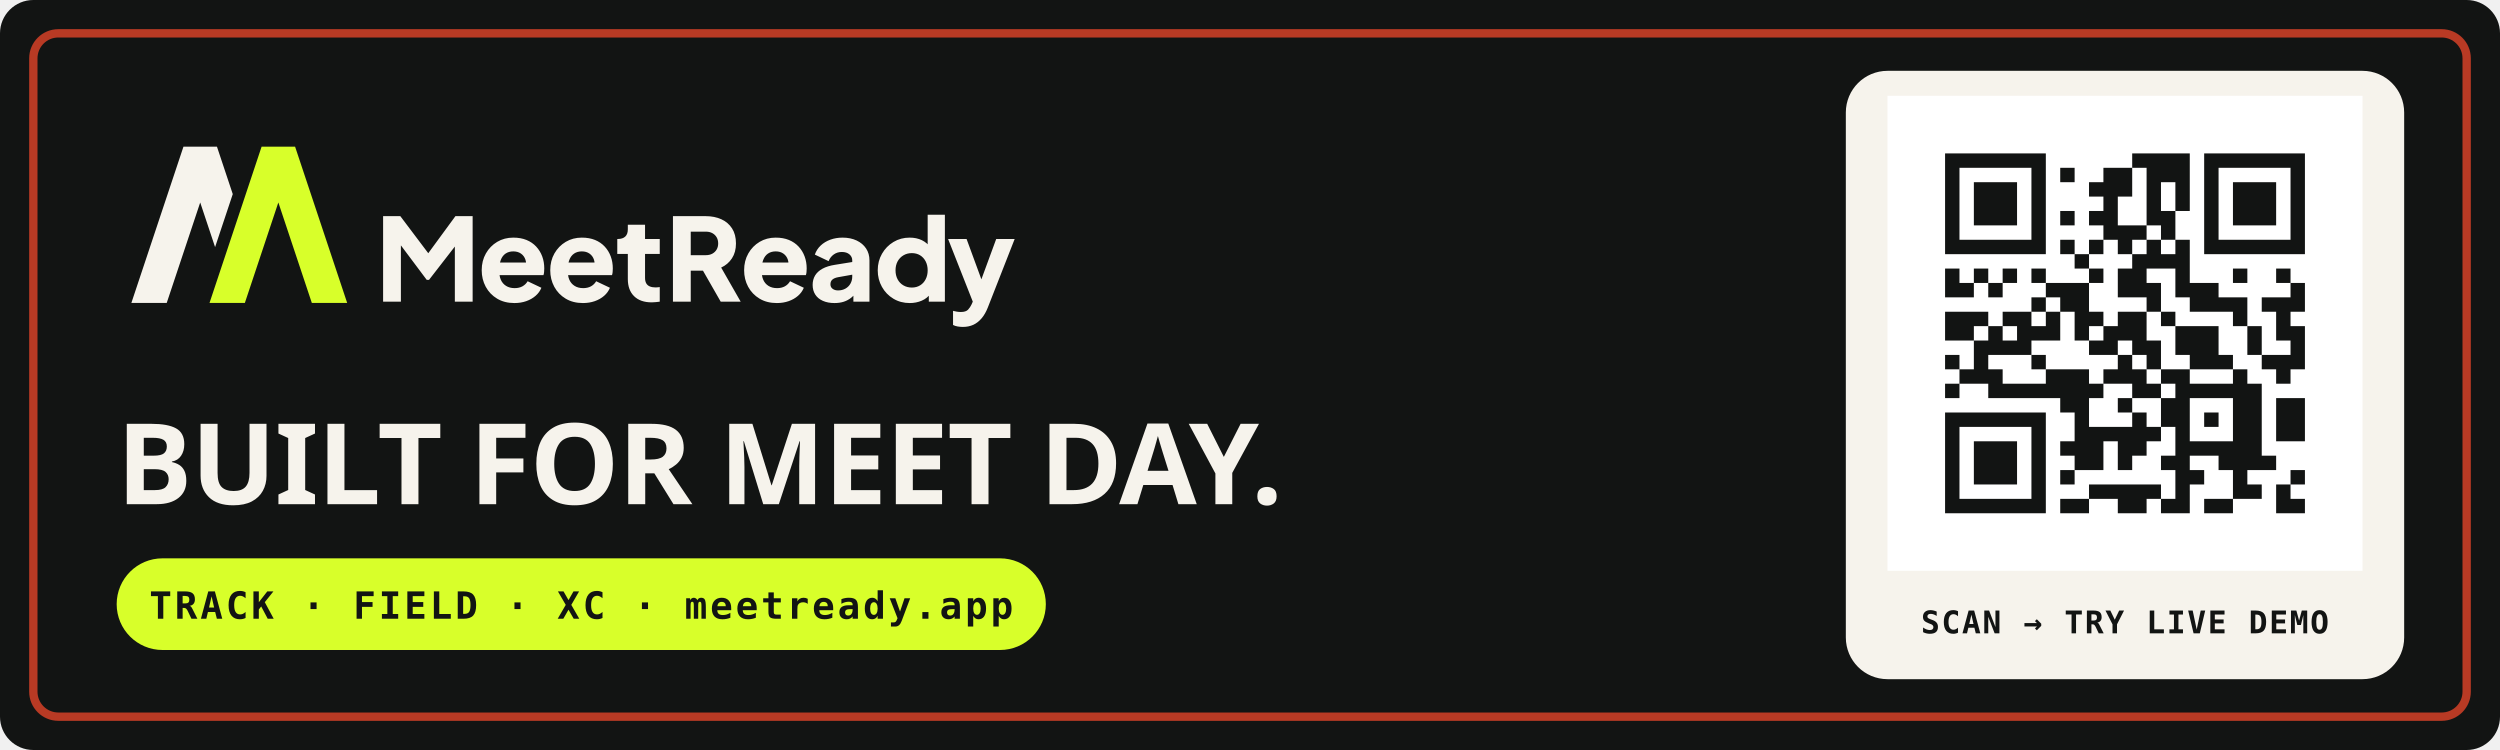
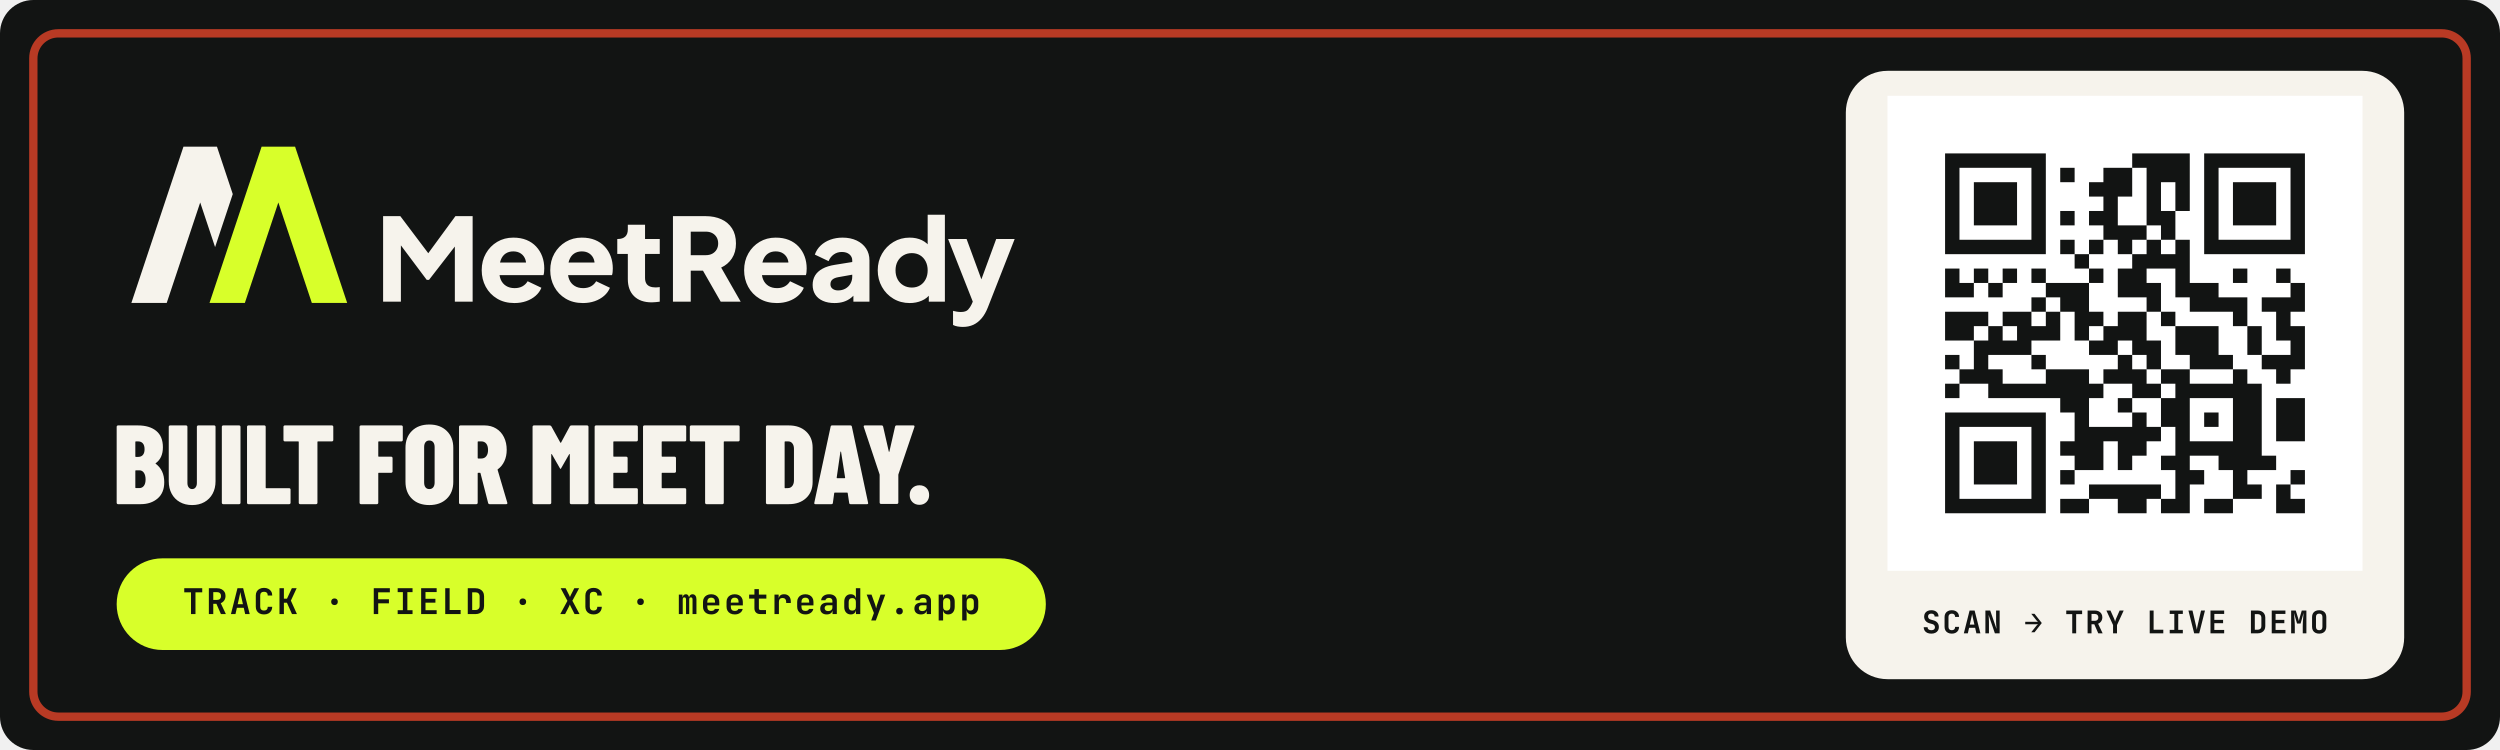
<svg xmlns="http://www.w3.org/2000/svg" viewBox="0 0 1200 360" fill="none">
  <rect width="1200" height="360" rx="16" fill="#121413" />
  <rect x="16" y="16" width="1168" height="328" rx="12" stroke="#B83A24" stroke-width="4" />
  <g transform="translate(52, 46) scale(0.95)">
    <g transform="translate(6, 5) scale(0.94)">
      <path d="M 6 106 L 34 22 L 52 22 L 60.5 47.5 L 51 76 L 43 52 L 25 106 Z" fill="#F6F3EC" fill-rule="evenodd" clip-rule="evenodd" />
      <path d="M 48 106 L 76 22 L 94 22 L 122 106 L 103 106 L 85 52 L 67 106 Z" fill="#D8FF2A" fill-rule="evenodd" clip-rule="evenodd" />
    </g>
    <g transform="translate(135, 54)">
      <path d="M3.83 50 L3.83 6.79 L12.53 6.79 L28.71 28.25 L24.65 28.25 L40.37 6.79 L49.07 6.79 L49.07 50 L40.08 50 L40.08 16.71 L43.67 17.52 L27.03 38.98 L25.87 38.98 L9.80 17.52 L12.82 16.71 L12.82 50 Z M70.18 50.70 Q65.13 50.70 61.42 48.46 Q57.71 46.23 55.68 42.46 Q53.65 38.69 53.65 34.11 Q53.65 29.35 55.77 25.64 Q57.88 21.93 61.48 19.78 Q65.08 17.64 69.60 17.64 Q73.37 17.64 76.27 18.82 Q79.17 20.01 81.17 22.16 Q83.17 24.31 84.22 27.12 Q85.26 29.93 85.26 33.24 Q85.26 34.17 85.17 35.06 Q85.09 35.96 84.85 36.60 L61.13 36.60 L61.13 30.22 L79.92 30.22 L75.81 33.24 Q76.39 30.74 75.75 28.80 Q75.11 26.86 73.52 25.73 Q71.92 24.60 69.60 24.60 Q67.34 24.60 65.71 25.70 Q64.09 26.80 63.28 28.95 Q62.47 31.09 62.64 34.17 Q62.41 36.83 63.28 38.86 Q64.15 40.89 65.95 42.02 Q67.74 43.16 70.30 43.16 Q72.62 43.16 74.27 42.23 Q75.92 41.30 76.85 39.68 L83.81 42.98 Q82.88 45.30 80.88 47.04 Q78.88 48.78 76.15 49.74 Q73.43 50.70 70.18 50.70 Z M104.81 50.70 Q99.76 50.70 96.05 48.46 Q92.34 46.23 90.31 42.46 Q88.28 38.69 88.28 34.11 Q88.28 29.35 90.39 25.64 Q92.51 21.93 96.11 19.78 Q99.70 17.64 104.23 17.64 Q108 17.64 110.90 18.82 Q113.80 20.01 115.80 22.16 Q117.80 24.31 118.84 27.12 Q119.89 29.93 119.89 33.24 Q119.89 34.17 119.80 35.06 Q119.71 35.96 119.48 36.60 L95.76 36.60 L95.76 30.22 L114.55 30.22 L110.43 33.24 Q111.01 30.74 110.37 28.80 Q109.74 26.86 108.14 25.73 Q106.55 24.60 104.23 24.60 Q101.96 24.60 100.34 25.70 Q98.72 26.80 97.90 28.95 Q97.09 31.09 97.27 34.17 Q97.03 36.83 97.90 38.86 Q98.77 40.89 100.57 42.02 Q102.37 43.16 104.92 43.16 Q107.24 43.16 108.90 42.23 Q110.55 41.30 111.48 39.68 L118.44 42.98 Q117.51 45.30 115.51 47.04 Q113.51 48.78 110.78 49.74 Q108.05 50.70 104.81 50.70 Z M139.55 50.35 Q133.81 50.35 130.65 47.24 Q127.48 44.14 127.48 38.57 L127.48 25.87 L122.15 25.87 L122.15 18.33 L122.44 18.33 Q124.87 18.33 126.18 17.11 Q127.48 15.90 127.48 13.46 L127.48 11.14 L136.18 11.14 L136.18 18.33 L143.61 18.33 L143.61 25.87 L136.18 25.87 L136.18 37.99 Q136.18 39.62 136.76 40.69 Q137.34 41.76 138.56 42.29 Q139.78 42.81 141.58 42.81 Q141.98 42.81 142.51 42.75 Q143.03 42.69 143.61 42.63 L143.61 50 Q142.74 50.12 141.64 50.23 Q140.53 50.35 139.55 50.35 Z M150.28 50 L150.28 6.79 L166.81 6.79 Q171.27 6.79 174.73 8.36 Q178.18 9.92 180.15 13 Q182.12 16.07 182.12 20.59 Q182.12 25 180.09 28.11 Q178.06 31.21 174.64 32.77 L184.50 50 L174.41 50 L165.45 34.34 L159.27 34.34 L159.27 50 Z M159.27 26.51 L166.87 26.51 Q168.78 26.51 170.17 25.76 Q171.56 25 172.35 23.67 Q173.13 22.33 173.13 20.59 Q173.13 18.80 172.35 17.46 Q171.56 16.13 170.17 15.37 Q168.78 14.62 166.87 14.62 L159.27 14.62 Z M202.77 50.70 Q197.72 50.70 194.01 48.46 Q190.30 46.23 188.27 42.46 Q186.24 38.69 186.24 34.11 Q186.24 29.35 188.36 25.64 Q190.47 21.93 194.07 19.78 Q197.66 17.64 202.19 17.64 Q205.96 17.64 208.86 18.82 Q211.76 20.01 213.76 22.16 Q215.76 24.31 216.80 27.12 Q217.85 29.93 217.85 33.24 Q217.85 34.17 217.76 35.06 Q217.67 35.96 217.44 36.60 L193.72 36.60 L193.72 30.22 L212.51 30.22 L208.39 33.24 Q208.97 30.74 208.34 28.80 Q207.70 26.86 206.10 25.73 Q204.51 24.60 202.19 24.60 Q199.93 24.60 198.30 25.70 Q196.68 26.80 195.87 28.95 Q195.05 31.09 195.23 34.17 Q195 36.83 195.87 38.86 Q196.74 40.89 198.53 42.02 Q200.33 43.16 202.88 43.16 Q205.20 43.16 206.86 42.23 Q208.51 41.30 209.44 39.68 L216.40 42.98 Q215.47 45.30 213.47 47.04 Q211.47 48.78 208.74 49.74 Q206.02 50.70 202.77 50.70 Z M231.94 50.70 Q228.52 50.70 226.03 49.59 Q223.53 48.49 222.20 46.43 Q220.86 44.37 220.86 41.53 Q220.86 38.86 222.08 36.80 Q223.30 34.75 225.82 33.35 Q228.35 31.96 232.12 31.38 L241.80 29.82 L241.80 36.20 L233.68 37.65 Q231.83 37.99 230.84 38.84 Q229.85 39.68 229.85 41.24 Q229.85 42.69 230.96 43.50 Q232.06 44.32 233.68 44.32 Q235.83 44.32 237.45 43.39 Q239.08 42.46 239.97 40.87 Q240.87 39.27 240.87 37.36 L240.87 29.12 Q240.87 27.32 239.45 26.10 Q238.03 24.89 235.60 24.89 Q233.28 24.89 231.51 26.16 Q229.74 27.44 228.93 29.53 L221.97 26.22 Q222.89 23.55 224.92 21.64 Q226.95 19.72 229.80 18.68 Q232.64 17.64 236 17.64 Q240 17.64 243.08 19.09 Q246.15 20.54 247.86 23.12 Q249.57 25.70 249.57 29.12 L249.57 50 L241.45 50 L241.45 44.90 L243.43 44.55 Q242.03 46.64 240.35 48 Q238.67 49.36 236.58 50.03 Q234.49 50.70 231.94 50.70 Z M269.93 50.70 Q265.29 50.70 261.64 48.49 Q257.98 46.29 255.87 42.52 Q253.75 38.75 253.75 34.17 Q253.75 29.53 255.90 25.79 Q258.04 22.04 261.70 19.84 Q265.35 17.64 269.87 17.64 Q273.35 17.64 276.05 18.94 Q278.75 20.25 280.31 22.62 L278.98 24.36 L278.98 6.09 L287.68 6.09 L287.68 50 L279.56 50 L279.56 44.20 L280.37 46 Q278.75 48.32 275.96 49.51 Q273.18 50.70 269.93 50.70 Z M270.98 42.87 Q273.35 42.87 275.15 41.76 Q276.95 40.66 277.96 38.69 Q278.98 36.72 278.98 34.17 Q278.98 31.61 277.96 29.64 Q276.95 27.67 275.15 26.57 Q273.35 25.47 270.98 25.47 Q268.60 25.47 266.71 26.60 Q264.83 27.73 263.78 29.67 Q262.74 31.61 262.74 34.17 Q262.74 36.72 263.78 38.69 Q264.83 40.66 266.71 41.76 Q268.60 42.87 270.98 42.87 Z M296.79 62.76 Q295.39 62.76 294.09 62.53 Q292.78 62.30 291.80 61.77 L291.80 54.64 Q292.61 54.87 293.71 55.05 Q294.81 55.22 295.74 55.22 Q298.29 55.22 299.40 54.03 Q300.50 52.84 301.19 51.33 L303.34 46.40 L303.22 53.65 L289.30 18.33 L298.64 18.33 L307.86 43.45 L304.38 43.45 L313.61 18.33 L322.94 18.33 L309.37 52.96 Q308.10 56.21 306.24 58.41 Q304.38 60.61 302.04 61.69 Q299.69 62.76 296.79 62.76 Z" fill="#F6F3EC" fill-rule="nonzero" />
    </g>
  </g>
-   <text x="56" y="242" fill="#F6F3EC" font-family="'Barlow Condensed', 'Archivo', sans-serif" font-size="54" font-weight="800" letter-spacing="-0.6">BUILT FOR MEET DAY.</text>
+   <path d="M78.84 231.47Q78.84 236.55 75.66 239.27Q72.47 242 67.56 242L67.56 242L56.65 242Q56.38 242 56.19 241.81Q56 241.62 56 241.35L56 241.35L56 204.85Q56 204.58 56.19 204.39Q56.38 204.2 56.65 204.2L56.65 204.2L66.15 204.2Q71.77 204.2 74.98 206.82Q78.19 209.44 78.19 214.68L78.19 214.68Q78.19 219.86 74.79 222.29L74.79 222.29Q74.52 222.45 74.74 222.61L74.74 222.61Q78.84 225.64 78.84 231.47L78.84 231.47M65.23 211.87Q64.96 211.87 64.96 212.14L64.96 212.14L64.96 219.05Q64.96 219.32 65.23 219.32L65.23 219.32L66.26 219.32Q67.77 219.32 68.58 218.38Q69.39 217.43 69.39 215.65L69.39 215.65Q69.39 213.81 68.58 212.84Q67.77 211.87 66.26 211.87L66.26 211.87L65.23 211.87M66.85 234.28Q68.26 234.28 69.07 233.2Q69.88 232.12 69.88 230.12L69.88 230.12Q69.88 228.12 69.07 226.93Q68.26 225.75 66.91 225.75L66.91 225.75L65.23 225.75Q64.96 225.75 64.96 226.02L64.96 226.02L64.96 234.01Q64.96 234.28 65.23 234.28L65.23 234.28L66.85 234.28M92.23 242.43Q88.88 242.43 86.34 241Q83.8 239.57 82.4 236.98Q81 234.39 81 230.98L81 230.98L81 204.85Q81 204.58 81.19 204.39Q81.37 204.2 81.64 204.2L81.64 204.2L89.31 204.2Q89.58 204.2 89.77 204.39Q89.96 204.58 89.96 204.85L89.96 204.85L89.96 231.85Q89.96 233.14 90.58 233.95Q91.2 234.76 92.23 234.76L92.23 234.76Q93.25 234.76 93.88 233.95Q94.5 233.14 94.5 231.85L94.5 231.85L94.5 204.85Q94.5 204.58 94.69 204.39Q94.87 204.2 95.14 204.2L95.14 204.2L102.81 204.2Q103.08 204.2 103.27 204.39Q103.46 204.58 103.46 204.85L103.46 204.85L103.46 230.98Q103.46 234.39 102.06 236.98Q100.65 239.57 98.11 241Q95.58 242.43 92.23 242.43L92.23 242.43M107.13 242Q106.86 242 106.67 241.81Q106.48 241.62 106.48 241.35L106.48 241.35L106.48 204.85Q106.48 204.58 106.67 204.39Q106.86 204.2 107.13 204.2L107.13 204.2L114.79 204.2Q115.06 204.2 115.25 204.39Q115.44 204.58 115.44 204.85L115.44 204.85L115.44 241.35Q115.44 241.62 115.25 241.81Q115.06 242 114.79 242L114.79 242L107.13 242M119.22 242Q118.95 242 118.76 241.81Q118.57 241.62 118.57 241.35L118.57 241.35L118.57 204.85Q118.57 204.58 118.76 204.39Q118.95 204.2 119.22 204.2L119.22 204.2L126.88 204.2Q127.15 204.2 127.34 204.39Q127.53 204.58 127.53 204.85L127.53 204.85L127.53 234.06Q127.53 234.33 127.8 234.33L127.8 234.33L138.82 234.33Q139.09 234.33 139.28 234.52Q139.47 234.71 139.47 234.98L139.47 234.98L139.47 241.35Q139.47 241.62 139.28 241.81Q139.09 242 138.82 242L138.82 242L119.22 242M159.33 204.2Q159.6 204.2 159.79 204.39Q159.98 204.58 159.98 204.85L159.98 204.85L159.98 211.22Q159.98 211.49 159.79 211.68Q159.6 211.87 159.33 211.87L159.33 211.87L152.64 211.87Q152.37 211.87 152.37 212.14L152.37 212.14L152.37 241.35Q152.37 241.62 152.18 241.81Q151.99 242 151.72 242L151.72 242L144.05 242Q143.78 242 143.59 241.81Q143.4 241.62 143.4 241.35L143.4 241.35L143.4 212.14Q143.4 211.87 143.13 211.87L143.13 211.87L136.71 211.87Q136.44 211.87 136.25 211.68Q136.06 211.49 136.06 211.22L136.06 211.22L136.06 204.85Q136.06 204.58 136.25 204.39Q136.44 204.2 136.71 204.2L136.71 204.2L159.33 204.2M193.34 211.22Q193.34 211.49 193.15 211.68Q192.96 211.87 192.69 211.87L192.69 211.87L181.84 211.87Q181.57 211.87 181.57 212.14L181.57 212.14L181.57 218.94Q181.57 219.21 181.84 219.21L181.84 219.21L187.78 219.21Q188.05 219.21 188.24 219.4Q188.43 219.59 188.43 219.86L188.43 219.86L188.43 226.29Q188.43 226.56 188.24 226.75Q188.05 226.93 187.78 226.93L187.78 226.93L181.84 226.93Q181.57 226.93 181.57 227.2L181.57 227.2L181.57 241.35Q181.57 241.62 181.38 241.81Q181.19 242 180.92 242L180.92 242L173.25 242Q172.98 242 172.79 241.81Q172.6 241.62 172.6 241.35L172.6 241.35L172.6 204.85Q172.6 204.58 172.79 204.39Q172.98 204.2 173.25 204.2L173.25 204.2L192.69 204.2Q192.96 204.2 193.15 204.39Q193.34 204.58 193.34 204.85L193.34 204.85L193.34 211.22M206.08 242.43Q200.84 242.43 197.74 239.41Q194.63 236.38 194.63 231.25L194.63 231.25L194.63 214.95Q194.63 209.87 197.74 206.82Q200.84 203.77 206.08 203.77L206.08 203.77Q211.26 203.77 214.42 206.82Q217.58 209.87 217.58 214.95L217.58 214.95L217.58 231.25Q217.58 236.38 214.42 239.41Q211.26 242.43 206.08 242.43L206.08 242.43M206.08 234.76Q207.27 234.76 207.94 233.93Q208.62 233.09 208.62 231.63L208.62 231.63L208.62 214.57Q208.62 213.11 207.94 212.27Q207.27 211.44 206.08 211.44L206.08 211.44Q204.89 211.44 204.24 212.27Q203.59 213.11 203.59 214.57L203.59 214.57L203.59 231.63Q203.59 233.09 204.24 233.93Q204.89 234.76 206.08 234.76L206.08 234.76M235.07 242Q234.48 242 234.31 241.46L234.31 241.46L230.64 227.15Q230.59 226.93 230.37 226.93L230.37 226.93L229.56 226.93Q229.29 226.93 229.29 227.2L229.29 227.2L229.29 241.35Q229.29 241.62 229.1 241.81Q228.91 242 228.64 242L228.64 242L220.98 242Q220.71 242 220.52 241.81Q220.33 241.62 220.33 241.35L220.33 241.35L220.33 204.85Q220.33 204.58 220.52 204.39Q220.71 204.2 220.98 204.2L220.98 204.2L232.59 204.2Q235.72 204.2 238.15 205.69Q240.58 207.17 241.9 209.84Q243.22 212.52 243.22 215.92L243.22 215.92Q243.22 218.94 242.12 221.34Q241.01 223.75 239.01 225.21L239.01 225.21Q238.9 225.26 238.85 225.34Q238.8 225.42 238.85 225.53L238.85 225.53L243.49 241.24L243.55 241.46Q243.55 242 242.95 242L242.95 242L235.07 242M229.56 211.87Q229.29 211.87 229.29 212.14L229.29 212.14L229.29 219.81Q229.29 220.08 229.56 220.08L229.56 220.08L231.07 220.08Q232.53 220.08 233.4 219Q234.26 217.92 234.26 216.03L234.26 216.03Q234.26 214.03 233.4 212.95Q232.53 211.87 231.07 211.87L231.07 211.87L229.56 211.87M273.51 204.63Q273.72 204.2 274.32 204.2L274.32 204.2L281.82 204.2Q282.09 204.2 282.28 204.39Q282.47 204.58 282.47 204.85L282.47 204.85L282.47 241.35Q282.47 241.62 282.28 241.81Q282.09 242 281.82 242L281.82 242L274.15 242Q273.88 242 273.69 241.81Q273.51 241.62 273.51 241.35L273.51 241.35L273.51 218.19Q273.51 217.97 273.4 217.94Q273.29 217.92 273.18 218.08L273.18 218.08L269.4 224.67Q269.19 225.1 269.08 225.1L269.08 225.1Q268.97 225.1 268.7 224.67L268.7 224.67L264.92 218.08Q264.81 217.92 264.7 217.92Q264.6 217.92 264.6 218.13L264.6 218.13L264.6 241.35Q264.6 241.62 264.41 241.81Q264.22 242 263.95 242L263.95 242L256.28 242Q256.01 242 255.82 241.81Q255.63 241.62 255.63 241.35L255.63 241.35L255.63 204.85Q255.63 204.58 255.82 204.39Q256.01 204.2 256.28 204.2L256.28 204.2L263.84 204.2Q264.38 204.2 264.65 204.63L264.65 204.63L268.97 212.46Q269.13 212.68 269.29 212.46L269.29 212.46L273.51 204.63M306.17 211.22Q306.17 211.49 305.98 211.68Q305.79 211.87 305.52 211.87L305.52 211.87L294.67 211.87Q294.4 211.87 294.4 212.14L294.4 212.14L294.4 218.94Q294.4 219.21 294.67 219.21L294.67 219.21L300.61 219.21Q300.88 219.21 301.07 219.4Q301.26 219.59 301.26 219.86L301.26 219.86L301.26 226.29Q301.26 226.56 301.07 226.75Q300.88 226.93 300.61 226.93L300.61 226.93L294.67 226.93Q294.4 226.93 294.4 227.2L294.4 227.2L294.4 234.06Q294.4 234.33 294.67 234.33L294.67 234.33L305.52 234.33Q305.79 234.33 305.98 234.52Q306.17 234.71 306.17 234.98L306.17 234.98L306.17 241.35Q306.17 241.62 305.98 241.81Q305.79 242 305.52 242L305.52 242L286.08 242Q285.81 242 285.62 241.81Q285.43 241.62 285.43 241.35L285.43 241.35L285.43 204.85Q285.43 204.58 285.62 204.39Q285.81 204.2 286.08 204.2L286.08 204.2L305.52 204.2Q305.79 204.2 305.98 204.39Q306.17 204.58 306.17 204.85L306.17 204.85L306.17 211.22M329.38 211.22Q329.38 211.49 329.2 211.68Q329.01 211.87 328.74 211.87L328.74 211.87L317.88 211.87Q317.61 211.87 317.61 212.14L317.61 212.14L317.61 218.94Q317.61 219.21 317.88 219.21L317.88 219.21L323.82 219.21Q324.09 219.21 324.28 219.4Q324.47 219.59 324.47 219.86L324.47 219.86L324.47 226.29Q324.47 226.56 324.28 226.75Q324.09 226.93 323.82 226.93L323.82 226.93L317.88 226.93Q317.61 226.93 317.61 227.2L317.61 227.2L317.61 234.06Q317.61 234.33 317.88 234.33L317.88 234.33L328.74 234.33Q329.01 234.33 329.2 234.52Q329.38 234.71 329.38 234.98L329.38 234.98L329.38 241.35Q329.38 241.62 329.2 241.81Q329.01 242 328.74 242L328.74 242L309.3 242Q309.03 242 308.84 241.81Q308.65 241.62 308.65 241.35L308.65 241.35L308.65 204.85Q308.65 204.58 308.84 204.39Q309.03 204.2 309.3 204.2L309.3 204.2L328.74 204.2Q329.01 204.2 329.2 204.39Q329.38 204.58 329.38 204.85L329.38 204.85L329.38 211.22M354.38 204.2Q354.65 204.2 354.84 204.39Q355.03 204.58 355.03 204.85L355.03 204.85L355.03 211.22Q355.03 211.49 354.84 211.68Q354.65 211.87 354.38 211.87L354.38 211.87L347.68 211.87Q347.41 211.87 347.41 212.14L347.41 212.14L347.41 241.35Q347.41 241.62 347.23 241.81Q347.04 242 346.77 242L346.77 242L339.1 242Q338.83 242 338.64 241.81Q338.45 241.62 338.45 241.35L338.45 241.35L338.45 212.14Q338.45 211.87 338.18 211.87L338.18 211.87L331.75 211.87Q331.48 211.87 331.3 211.68Q331.11 211.49 331.11 211.22L331.11 211.22L331.11 204.85Q331.11 204.58 331.3 204.39Q331.48 204.2 331.75 204.2L331.75 204.2L354.38 204.2M368.3 242Q368.03 242 367.84 241.81Q367.65 241.62 367.65 241.35L367.65 241.35L367.65 204.85Q367.65 204.58 367.84 204.39Q368.03 204.2 368.3 204.2L368.3 204.2L378.61 204.2Q383.8 204.2 386.93 207.12Q390.06 210.03 390.06 214.84L390.06 214.84L390.06 231.36Q390.06 236.17 386.93 239.08Q383.8 242 378.61 242L378.61 242L368.3 242M376.62 234.06Q376.62 234.33 376.89 234.33L376.89 234.33L378.4 234.28Q379.53 234.22 380.29 233.28Q381.04 232.33 381.1 230.77L381.1 230.77L381.1 215.43Q381.1 213.81 380.34 212.84Q379.59 211.87 378.34 211.87L378.34 211.87L376.89 211.87Q376.62 211.87 376.62 212.14L376.62 212.14L376.62 234.06M408.31 242Q407.66 242 407.61 241.41L407.61 241.41L406.9 236.71Q406.9 236.44 406.58 236.44L406.58 236.44L400.75 236.44Q400.42 236.44 400.42 236.71L400.42 236.71L399.78 241.41Q399.72 242 399.07 242L399.07 242L391.41 242Q390.7 242 390.87 241.3L390.87 241.3L398.7 204.79Q398.8 204.2 399.4 204.2L399.4 204.2L408.2 204.2Q408.79 204.2 408.9 204.79L408.9 204.79L416.68 241.3L416.73 241.51Q416.73 242 416.14 242L416.14 242L408.31 242M401.61 229.26Q401.61 229.53 401.83 229.53L401.83 229.53L405.45 229.53Q405.66 229.53 405.66 229.26L405.66 229.26L403.72 216.94Q403.66 216.73 403.56 216.73Q403.45 216.73 403.39 216.94L403.39 216.94L401.61 229.26M422.88 241.89Q422.61 241.89 422.42 241.7Q422.23 241.51 422.23 241.24L422.23 241.24L422.23 227.96L422.18 227.64L414.62 204.96Q414.57 204.85 414.57 204.69L414.57 204.69Q414.57 204.2 415.11 204.2L415.11 204.2L423.21 204.2Q423.75 204.2 423.91 204.79L423.91 204.79L426.61 216.67Q426.66 216.89 426.77 216.89Q426.88 216.89 426.93 216.67L426.93 216.67L429.63 204.79Q429.79 204.2 430.33 204.2L430.33 204.2L438.43 204.2Q438.76 204.2 438.89 204.39Q439.03 204.58 438.92 204.96L438.92 204.96L431.25 227.64L431.2 227.96L431.2 241.24Q431.2 241.51 431.01 241.7Q430.82 241.89 430.55 241.89L430.55 241.89L422.88 241.89M441.34 242.32Q439.29 242.32 437.97 241Q436.65 239.68 436.65 237.63L436.65 237.63Q436.65 235.52 437.97 234.22Q439.29 232.93 441.34 232.93L441.34 232.93Q443.4 232.93 444.69 234.22Q445.99 235.52 445.99 237.63L445.99 237.63Q445.99 239.68 444.67 241Q443.34 242.32 441.34 242.32L441.34 242.32" fill="#F6F3EC" fill-rule="nonzero" />
  <rect x="56" y="268" width="446" height="44" rx="22" fill="#D8FF2A" />
-   <text x="279" y="297" text-anchor="middle" fill="#121413" font-family="'JetBrains Mono', ui-monospace, monospace" font-size="18" font-weight="700" letter-spacing="1.4">TRACK · FIELD · XC · meetready.app</text>
+   <path d="M93.83 294.76L91.68 294.76L91.68 284.32L88.44 284.32L88.44 282.35L97.07 282.35L97.07 284.32L93.83 284.32L93.83 294.76M102.37 294.76L100.25 294.76L100.25 282.35L104.17 282.35Q105.41 282.35 106.32 282.81Q107.23 283.27 107.74 284.09Q108.25 284.92 108.25 286.04L108.25 286.04Q108.25 287.26 107.63 288.2Q107.01 289.13 105.96 289.52L105.96 289.52L108.42 294.76L106.04 294.76L103.88 289.83L102.37 289.83L102.37 294.76M102.37 284.22L102.37 287.96L104.17 287.96Q105.07 287.96 105.58 287.47Q106.09 286.97 106.09 286.11L106.09 286.11Q106.09 285.22 105.58 284.72Q105.07 284.22 104.17 284.22L104.17 284.22L102.37 284.22M113.03 294.76L110.85 294.76L113.98 282.35L116.71 282.35L119.86 294.76L117.68 294.76L117 291.75L113.71 291.75L113.03 294.76M114.84 286.67L114.1 290.02L116.61 290.02L115.86 286.69Q115.68 285.85 115.54 285.18Q115.41 284.51 115.35 284.2L115.35 284.2Q115.3 284.51 115.18 285.18Q115.05 285.85 114.84 286.67L114.84 286.67M126.72 294.93L126.72 294.93Q125.53 294.93 124.64 294.48Q123.75 294.03 123.26 293.2Q122.78 292.38 122.78 291.26L122.78 291.26L122.78 285.85Q122.78 284.71 123.26 283.9Q123.75 283.08 124.64 282.63Q125.53 282.18 126.72 282.18L126.72 282.18Q127.93 282.18 128.8 282.63Q129.68 283.08 130.17 283.9Q130.67 284.71 130.67 285.85L130.67 285.85L128.52 285.85Q128.52 284.97 128.06 284.51Q127.59 284.05 126.72 284.05L126.72 284.05Q125.86 284.05 125.38 284.51Q124.9 284.97 124.9 285.83L124.9 285.83L124.9 291.26Q124.9 292.13 125.38 292.59Q125.86 293.06 126.72 293.06L126.72 293.06Q127.59 293.06 128.06 292.59Q128.52 292.13 128.52 291.26L128.52 291.26L130.67 291.26Q130.67 292.36 130.17 293.2Q129.68 294.03 128.8 294.48Q127.93 294.93 126.72 294.93M136.27 294.76L134.15 294.76L134.15 282.35L136.27 282.35L136.27 287.37L137.75 287.37L140.08 282.35L142.39 282.35L139.62 288.3L142.53 294.76L140.16 294.76L137.72 289.3L136.27 289.3L136.27 294.76M160.55 290.43L160.55 290.43Q159.82 290.43 159.39 290Q158.96 289.57 158.96 288.84L158.96 288.84Q158.96 288.11 159.39 287.68Q159.82 287.25 160.55 287.25L160.55 287.25Q161.29 287.25 161.72 287.68Q162.15 288.11 162.15 288.84L162.15 288.84Q162.15 289.57 161.72 290Q161.29 290.43 160.55 290.43M181.54 294.76L179.41 294.76L179.41 282.35L187.13 282.35L187.13 284.32L181.51 284.32L181.51 287.64L186.69 287.64L186.69 289.61L181.54 289.61L181.54 294.76M198.02 294.76L190.88 294.76L190.88 292.89L193.38 292.89L193.38 284.22L190.88 284.22L190.88 282.35L198.02 282.35L198.02 284.22L195.53 284.22L195.53 292.89L198.02 292.89L198.02 294.76M209.6 294.76L202.15 294.76L202.15 282.35L209.6 282.35L209.6 284.2L204.24 284.2L204.24 287.43L209 287.43L209 289.27L204.24 289.27L204.24 292.91L209.6 292.91L209.6 294.76M221.1 294.76L213.71 294.76L213.71 282.35L215.83 282.35L215.83 292.79L221.1 292.79L221.1 294.76M228.22 294.76L224.53 294.76L224.53 282.35L228.22 282.35Q229.48 282.35 230.4 282.83Q231.33 283.3 231.84 284.17Q232.35 285.04 232.35 286.23L232.35 286.23L232.35 290.87Q232.35 292.04 231.84 292.92Q231.33 293.79 230.4 294.28Q229.48 294.76 228.22 294.76L228.22 294.76M226.65 284.31L226.65 292.81L228.22 292.81Q229.14 292.81 229.68 292.29Q230.22 291.77 230.22 290.87L230.22 290.87L230.22 286.23Q230.22 285.34 229.68 284.82Q229.14 284.31 228.22 284.31L228.22 284.31L226.65 284.31M250.95 290.43L250.95 290.43Q250.22 290.43 249.79 290Q249.36 289.57 249.36 288.84L249.36 288.84Q249.36 288.11 249.79 287.68Q250.22 287.25 250.95 287.25L250.95 287.25Q251.68 287.25 252.12 287.68Q252.55 288.11 252.55 288.84L252.55 288.84Q252.55 289.57 252.12 290Q251.68 290.43 250.95 290.43M271.24 294.76L268.93 294.76L272.36 288.4L269.13 282.35L271.51 282.35L273.08 285.46Q273.25 285.8 273.38 286.12Q273.52 286.43 273.59 286.6L273.59 286.6Q273.64 286.43 273.77 286.12Q273.91 285.8 274.08 285.46L274.08 285.46L275.66 282.35L277.97 282.35L274.74 288.35L278.18 294.76L275.8 294.76L274.05 291.33Q273.88 290.99 273.73 290.66Q273.59 290.34 273.52 290.15L273.52 290.15Q273.45 290.34 273.32 290.66Q273.18 290.99 273.01 291.33L273.01 291.33L271.24 294.76M284.92 294.93L284.92 294.93Q283.73 294.93 282.84 294.48Q281.95 294.03 281.46 293.2Q280.98 292.38 280.98 291.26L280.98 291.26L280.98 285.85Q280.98 284.71 281.46 283.9Q281.95 283.08 282.84 282.63Q283.73 282.18 284.92 282.18L284.92 282.18Q286.13 282.18 287 282.63Q287.88 283.08 288.37 283.9Q288.87 284.71 288.87 285.85L288.87 285.85L286.72 285.85Q286.72 284.97 286.26 284.51Q285.79 284.05 284.92 284.05L284.92 284.05Q284.05 284.05 283.58 284.51Q283.1 284.97 283.1 285.83L283.1 285.83L283.1 291.26Q283.1 292.13 283.58 292.59Q284.05 293.06 284.92 293.06L284.92 293.06Q285.79 293.06 286.26 292.59Q286.72 292.13 286.72 291.26L286.72 291.26L288.87 291.26Q288.87 292.36 288.37 293.2Q287.88 294.03 287 294.48Q286.13 294.93 284.92 294.93M307.45 290.43L307.45 290.43Q306.72 290.43 306.29 290Q305.86 289.57 305.86 288.84L305.86 288.84Q305.86 288.11 306.29 287.68Q306.72 287.25 307.45 287.25L307.45 287.25Q308.18 287.25 308.62 287.68Q309.05 288.11 309.05 288.84L309.05 288.84Q309.05 289.57 308.62 290Q308.18 290.43 307.45 290.43M327.71 294.76L325.84 294.76L325.84 285.41L327.57 285.41L327.57 286.67L327.93 286.67L327.64 286.97Q327.64 286.19 328.08 285.72Q328.52 285.24 329.22 285.24L329.22 285.24Q329.97 285.24 330.39 285.85Q330.8 286.46 330.8 287.5L330.8 287.5L330.43 286.67L331.01 286.67L330.78 286.97Q330.78 286.19 331.23 285.72Q331.67 285.24 332.4 285.24L332.4 285.24Q333.27 285.24 333.78 285.89Q334.29 286.53 334.29 287.64L334.29 287.64L334.29 294.76L332.42 294.76L332.42 287.72Q332.42 287.26 332.21 287Q332.01 286.74 331.62 286.74L331.62 286.74Q331.24 286.74 331.03 286.99Q330.82 287.25 330.82 287.72L330.82 287.72L330.82 294.76L329.29 294.76L329.29 287.72Q329.29 287.25 329.08 286.99Q328.88 286.74 328.49 286.74L328.49 286.74Q328.1 286.74 327.9 286.99Q327.71 287.25 327.71 287.72L327.71 287.72L327.71 294.76M341.37 294.93L341.37 294.93Q340.18 294.93 339.3 294.47Q338.41 294.01 337.93 293.19Q337.44 292.36 337.44 291.26L337.44 291.26L337.44 288.91Q337.44 287.81 337.93 286.98Q338.41 286.16 339.3 285.7Q340.18 285.24 341.37 285.24L341.37 285.24Q342.54 285.24 343.42 285.7Q344.29 286.16 344.78 286.98Q345.26 287.81 345.26 288.91L345.26 288.91L345.26 290.59L339.5 290.59L339.5 291.26Q339.5 292.24 339.98 292.75Q340.45 293.25 341.39 293.25L341.39 293.25Q342.1 293.25 342.54 293Q342.99 292.75 343.1 292.28L343.1 292.28L345.2 292.28Q344.96 293.49 343.91 294.21Q342.87 294.93 341.37 294.93M343.36 289.24L343.21 289.4L343.21 288.89Q343.21 287.93 342.75 287.41Q342.29 286.89 341.37 286.89L341.37 286.89Q340.45 286.89 339.98 287.42Q339.5 287.94 339.5 288.91L339.5 288.91L339.5 289.27L343.36 289.24M352.67 294.93L352.67 294.93Q351.48 294.93 350.6 294.47Q349.71 294.01 349.23 293.19Q348.74 292.36 348.74 291.26L348.74 291.26L348.74 288.91Q348.74 287.81 349.23 286.98Q349.71 286.16 350.6 285.7Q351.48 285.24 352.67 285.24L352.67 285.24Q353.84 285.24 354.72 285.7Q355.59 286.16 356.08 286.98Q356.56 287.81 356.56 288.91L356.56 288.91L356.56 290.59L350.8 290.59L350.8 291.26Q350.8 292.24 351.28 292.75Q351.75 293.25 352.69 293.25L352.69 293.25Q353.4 293.25 353.84 293Q354.29 292.75 354.4 292.28L354.4 292.28L356.5 292.28Q356.26 293.49 355.21 294.21Q354.17 294.93 352.67 294.93M354.66 289.24L354.51 289.4L354.51 288.89Q354.51 287.93 354.05 287.41Q353.59 286.89 352.67 286.89L352.67 286.89Q351.75 286.89 351.28 287.42Q350.8 287.94 350.8 288.91L350.8 288.91L350.8 289.27L354.66 289.24M367.68 294.76L364.97 294.76Q363.63 294.76 362.87 294.01Q362.12 293.26 362.12 291.95L362.12 291.95L362.12 287.33L359.58 287.33L359.58 285.41L362.12 285.41L362.12 282.77L364.26 282.77L364.26 285.41L367.85 285.41L367.85 287.33L364.26 287.33L364.26 291.95Q364.26 292.84 365.13 292.84L365.13 292.84L367.68 292.84L367.68 294.76M373.88 294.76L371.75 294.76L371.75 285.41L373.76 285.41L373.76 287.19L374.28 287.19L373.66 288.28Q373.66 286.77 374.34 286Q375.02 285.24 376.34 285.24L376.34 285.24Q377.85 285.24 378.72 286.18Q379.59 287.11 379.59 288.76L379.59 288.76L379.59 289.44L377.36 289.44L377.36 288.91Q377.36 288.01 376.89 287.52Q376.43 287.02 375.61 287.02L375.61 287.02Q374.78 287.02 374.33 287.52Q373.88 288.01 373.88 288.91L373.88 288.91L373.88 294.76M386.57 294.93L386.57 294.93Q385.38 294.93 384.5 294.47Q383.61 294.01 383.13 293.19Q382.64 292.36 382.64 291.26L382.64 291.26L382.64 288.91Q382.64 287.81 383.13 286.98Q383.61 286.16 384.5 285.7Q385.38 285.24 386.57 285.24L386.57 285.24Q387.74 285.24 388.62 285.7Q389.49 286.16 389.98 286.98Q390.46 287.81 390.46 288.91L390.46 288.91L390.46 290.59L384.7 290.59L384.7 291.26Q384.7 292.24 385.18 292.75Q385.65 293.25 386.59 293.25L386.59 293.25Q387.3 293.25 387.74 293Q388.19 292.75 388.3 292.28L388.3 292.28L390.4 292.28Q390.16 293.49 389.11 294.21Q388.07 294.93 386.57 294.93M388.56 289.24L388.41 289.4L388.41 288.89Q388.41 287.93 387.95 287.41Q387.49 286.89 386.57 286.89L386.57 286.89Q385.65 286.89 385.18 287.42Q384.7 287.94 384.7 288.91L384.7 288.91L384.7 289.27L388.56 289.24M396.82 294.93L396.82 294.93Q395.37 294.93 394.54 294.16Q393.71 293.4 393.71 292.11L393.71 292.11Q393.71 290.73 394.62 289.98Q395.54 289.24 397.22 289.24L397.22 289.24L399.55 289.24L399.55 288.44Q399.55 287.76 399.11 287.37Q398.67 286.99 397.9 286.99L397.9 286.99Q397.21 286.99 396.75 287.3Q396.29 287.6 396.2 288.13L396.2 288.13L394.13 288.13Q394.28 286.8 395.32 286.02Q396.36 285.24 397.97 285.24L397.97 285.24Q399.69 285.24 400.68 286.1Q401.68 286.96 401.68 288.42L401.68 288.42L401.68 294.76L399.62 294.76L399.62 293.13L399.28 293.13L399.62 292.67Q399.62 293.71 398.86 294.32Q398.09 294.93 396.82 294.93M397.51 293.33L397.51 293.33Q398.41 293.33 398.98 292.87Q399.55 292.41 399.55 291.68L399.55 291.68L399.55 290.54L397.26 290.54Q396.61 290.54 396.22 290.92Q395.83 291.29 395.83 291.9L395.83 291.9Q395.83 292.57 396.28 292.95Q396.73 293.33 397.51 293.33M408.35 294.93L408.35 294.93Q406.96 294.93 406.1 293.96Q405.24 292.99 405.24 291.36L405.24 291.36L405.24 288.83Q405.24 287.18 406.09 286.21Q406.94 285.24 408.35 285.24L408.35 285.24Q409.51 285.24 410.19 285.89Q410.87 286.55 410.87 287.69L410.87 287.69L410.39 287.19L410.89 287.19L410.82 284.97L410.82 282.35L412.94 282.35L412.94 294.76L410.87 294.76L410.87 292.97L410.39 292.97L410.87 292.48Q410.87 293.62 410.19 294.28Q409.51 294.93 408.35 294.93M409.1 293.09L409.1 293.09Q409.92 293.09 410.37 292.61Q410.82 292.13 410.82 291.26L410.82 291.26L410.82 288.91Q410.82 288.05 410.37 287.56Q409.92 287.08 409.1 287.08L409.1 287.08Q408.29 287.08 407.83 287.55Q407.37 288.03 407.37 288.91L407.37 288.91L407.37 291.26Q407.37 292.14 407.83 292.62Q408.29 293.09 409.1 293.09M420.4 297.82L418.18 297.82L419.48 294.25L416 285.41L418.33 285.41L420.06 290.19Q420.2 290.58 420.33 291.13Q420.47 291.68 420.54 292.04L420.54 292.04Q420.62 291.68 420.76 291.13Q420.9 290.58 421.03 290.19L421.03 290.19L422.66 285.41L424.91 285.41L420.4 297.82M431.75 294.93L431.75 294.93Q431.02 294.93 430.59 294.5Q430.16 294.08 430.16 293.35L430.16 293.35Q430.16 292.62 430.59 292.18Q431.02 291.75 431.75 291.75L431.75 291.75Q432.49 291.75 432.92 292.18Q433.35 292.62 433.35 293.35L433.35 293.35Q433.35 294.08 432.92 294.5Q432.49 294.93 431.75 294.93M442.02 294.93L442.02 294.93Q440.57 294.93 439.74 294.16Q438.91 293.4 438.91 292.11L438.91 292.11Q438.91 290.73 439.82 289.98Q440.74 289.24 442.42 289.24L442.42 289.24L444.75 289.24L444.75 288.44Q444.75 287.76 444.31 287.37Q443.87 286.99 443.11 286.99L443.11 286.99Q442.41 286.99 441.95 287.3Q441.49 287.6 441.4 288.13L441.4 288.13L439.33 288.13Q439.48 286.8 440.52 286.02Q441.56 285.24 443.17 285.24L443.17 285.24Q444.89 285.24 445.88 286.1Q446.88 286.96 446.88 288.42L446.88 288.42L446.88 294.76L444.82 294.76L444.82 293.13L444.48 293.13L444.82 292.67Q444.82 293.71 444.06 294.32Q443.29 294.93 442.02 294.93M442.71 293.33L442.71 293.33Q443.62 293.33 444.18 292.87Q444.75 292.41 444.75 291.68L444.75 291.68L444.75 290.54L442.46 290.54Q441.81 290.54 441.42 290.92Q441.03 291.29 441.03 291.9L441.03 291.9Q441.03 292.57 441.48 292.95Q441.93 293.33 442.71 293.33M452.69 297.82L450.56 297.82L450.56 285.41L452.64 285.41L452.64 287.19L453.11 287.19L452.64 287.69Q452.64 286.55 453.32 285.89Q454 285.24 455.15 285.24L455.15 285.24Q456.56 285.24 457.41 286.21Q458.26 287.18 458.26 288.81L458.26 288.81L458.26 291.34Q458.26 292.43 457.88 293.24Q457.5 294.05 456.8 294.49Q456.11 294.93 455.15 294.93L455.15 294.93Q454 294.93 453.32 294.28Q452.64 293.62 452.64 292.48L452.64 292.48L453.11 292.97L452.62 292.97L452.69 295.2L452.69 297.82M454.4 293.09L454.4 293.09Q455.22 293.09 455.68 292.62Q456.14 292.14 456.14 291.26L456.14 291.26L456.14 288.91Q456.14 288.03 455.68 287.55Q455.22 287.08 454.4 287.08L454.4 287.08Q453.61 287.08 453.15 287.56Q452.69 288.05 452.69 288.91L452.69 288.91L452.69 291.26Q452.69 292.13 453.15 292.61Q453.61 293.09 454.4 293.09M463.99 297.82L461.86 297.82L461.86 285.41L463.94 285.41L463.94 287.19L464.41 287.19L463.94 287.69Q463.94 286.55 464.62 285.89Q465.3 285.24 466.45 285.24L466.45 285.24Q467.86 285.24 468.71 286.21Q469.56 287.18 469.56 288.81L469.56 288.81L469.56 291.34Q469.56 292.43 469.18 293.24Q468.8 294.05 468.1 294.49Q467.4 294.93 466.45 294.93L466.45 294.93Q465.3 294.93 464.62 294.28Q463.94 293.62 463.94 292.48L463.94 292.48L464.41 292.97L463.92 292.97L463.99 295.2L463.99 297.82M465.71 293.09L465.71 293.09Q466.52 293.09 466.98 292.62Q467.44 292.14 467.44 291.26L467.44 291.26L467.44 288.91Q467.44 288.03 466.98 287.55Q466.52 287.08 465.71 287.08L465.71 287.08Q464.91 287.08 464.45 287.56Q463.99 288.05 463.99 288.91L463.99 288.91L463.99 291.26Q463.99 292.13 464.45 292.61Q464.91 293.09 465.71 293.09" fill="#121413" fill-rule="nonzero" />
  <rect x="886" y="34" width="268" height="292" rx="20" fill="#F6F3EC" />
  <g transform="translate(906, 46)">
    <svg viewBox="0 0 33 33" width="228" height="228">
      <rect width="33" height="33" fill="#FFFFFF" />
      <path d="M4,4h1v1h-1zM5,4h1v1h-1zM6,4h1v1h-1zM7,4h1v1h-1zM8,4h1v1h-1zM9,4h1v1h-1zM10,4h1v1h-1zM17,4h1v1h-1zM18,4h1v1h-1zM19,4h1v1h-1zM20,4h1v1h-1zM22,4h1v1h-1zM23,4h1v1h-1zM24,4h1v1h-1zM25,4h1v1h-1zM26,4h1v1h-1zM27,4h1v1h-1zM28,4h1v1h-1zM4,5h1v1h-1zM10,5h1v1h-1zM12,5h1v1h-1zM15,5h1v1h-1zM16,5h1v1h-1zM18,5h1v1h-1zM19,5h1v1h-1zM20,5h1v1h-1zM22,5h1v1h-1zM28,5h1v1h-1zM4,6h1v1h-1zM6,6h1v1h-1zM7,6h1v1h-1zM8,6h1v1h-1zM10,6h1v1h-1zM14,6h1v1h-1zM15,6h1v1h-1zM16,6h1v1h-1zM18,6h1v1h-1zM20,6h1v1h-1zM22,6h1v1h-1zM24,6h1v1h-1zM25,6h1v1h-1zM26,6h1v1h-1zM28,6h1v1h-1zM4,7h1v1h-1zM6,7h1v1h-1zM7,7h1v1h-1zM8,7h1v1h-1zM10,7h1v1h-1zM15,7h1v1h-1zM18,7h1v1h-1zM20,7h1v1h-1zM22,7h1v1h-1zM24,7h1v1h-1zM25,7h1v1h-1zM26,7h1v1h-1zM28,7h1v1h-1zM4,8h1v1h-1zM6,8h1v1h-1zM7,8h1v1h-1zM8,8h1v1h-1zM10,8h1v1h-1zM12,8h1v1h-1zM14,8h1v1h-1zM15,8h1v1h-1zM18,8h1v1h-1zM19,8h1v1h-1zM22,8h1v1h-1zM24,8h1v1h-1zM25,8h1v1h-1zM26,8h1v1h-1zM28,8h1v1h-1zM4,9h1v1h-1zM10,9h1v1h-1zM15,9h1v1h-1zM16,9h1v1h-1zM17,9h1v1h-1zM19,9h1v1h-1zM22,9h1v1h-1zM28,9h1v1h-1zM4,10h1v1h-1zM5,10h1v1h-1zM6,10h1v1h-1zM7,10h1v1h-1zM8,10h1v1h-1zM9,10h1v1h-1zM10,10h1v1h-1zM12,10h1v1h-1zM14,10h1v1h-1zM16,10h1v1h-1zM18,10h1v1h-1zM20,10h1v1h-1zM22,10h1v1h-1zM23,10h1v1h-1zM24,10h1v1h-1zM25,10h1v1h-1zM26,10h1v1h-1zM27,10h1v1h-1zM28,10h1v1h-1zM13,11h1v1h-1zM17,11h1v1h-1zM18,11h1v1h-1zM19,11h1v1h-1zM20,11h1v1h-1zM4,12h1v1h-1zM6,12h1v1h-1zM8,12h1v1h-1zM10,12h1v1h-1zM14,12h1v1h-1zM16,12h1v1h-1zM17,12h1v1h-1zM20,12h1v1h-1zM24,12h1v1h-1zM27,12h1v1h-1zM4,13h1v1h-1zM5,13h1v1h-1zM7,13h1v1h-1zM11,13h1v1h-1zM12,13h1v1h-1zM13,13h1v1h-1zM16,13h1v1h-1zM17,13h1v1h-1zM18,13h1v1h-1zM20,13h1v1h-1zM21,13h1v1h-1zM22,13h1v1h-1zM28,13h1v1h-1zM10,14h1v1h-1zM12,14h1v1h-1zM13,14h1v1h-1zM18,14h1v1h-1zM21,14h1v1h-1zM22,14h1v1h-1zM23,14h1v1h-1zM24,14h1v1h-1zM26,14h1v1h-1zM27,14h1v1h-1zM28,14h1v1h-1zM4,15h1v1h-1zM5,15h1v1h-1zM6,15h1v1h-1zM8,15h1v1h-1zM9,15h1v1h-1zM11,15h1v1h-1zM13,15h1v1h-1zM14,15h1v1h-1zM16,15h1v1h-1zM17,15h1v1h-1zM19,15h1v1h-1zM24,15h1v1h-1zM27,15h1v1h-1zM4,16h1v1h-1zM5,16h1v1h-1zM7,16h1v1h-1zM9,16h1v1h-1zM10,16h1v1h-1zM11,16h1v1h-1zM13,16h1v1h-1zM15,16h1v1h-1zM16,16h1v1h-1zM17,16h1v1h-1zM20,16h1v1h-1zM21,16h1v1h-1zM22,16h1v1h-1zM25,16h1v1h-1zM27,16h1v1h-1zM28,16h1v1h-1zM6,17h1v1h-1zM7,17h1v1h-1zM8,17h1v1h-1zM9,17h1v1h-1zM14,17h1v1h-1zM15,17h1v1h-1zM17,17h1v1h-1zM18,17h1v1h-1zM20,17h1v1h-1zM21,17h1v1h-1zM22,17h1v1h-1zM25,17h1v1h-1zM28,17h1v1h-1zM4,18h1v1h-1zM6,18h1v1h-1zM10,18h1v1h-1zM16,18h1v1h-1zM18,18h1v1h-1zM21,18h1v1h-1zM22,18h1v1h-1zM23,18h1v1h-1zM26,18h1v1h-1zM27,18h1v1h-1zM28,18h1v1h-1zM5,19h1v1h-1zM6,19h1v1h-1zM7,19h1v1h-1zM11,19h1v1h-1zM12,19h1v1h-1zM13,19h1v1h-1zM15,19h1v1h-1zM16,19h1v1h-1zM17,19h1v1h-1zM19,19h1v1h-1zM20,19h1v1h-1zM24,19h1v1h-1zM27,19h1v1h-1zM4,20h1v1h-1zM7,20h1v1h-1zM8,20h1v1h-1zM9,20h1v1h-1zM10,20h1v1h-1zM11,20h1v1h-1zM12,20h1v1h-1zM13,20h1v1h-1zM14,20h1v1h-1zM17,20h1v1h-1zM18,20h1v1h-1zM20,20h1v1h-1zM21,20h1v1h-1zM22,20h1v1h-1zM23,20h1v1h-1zM24,20h1v1h-1zM25,20h1v1h-1zM12,21h1v1h-1zM13,21h1v1h-1zM16,21h1v1h-1zM19,21h1v1h-1zM20,21h1v1h-1zM24,21h1v1h-1zM25,21h1v1h-1zM27,21h1v1h-1zM28,21h1v1h-1zM4,22h1v1h-1zM5,22h1v1h-1zM6,22h1v1h-1zM7,22h1v1h-1zM8,22h1v1h-1zM9,22h1v1h-1zM10,22h1v1h-1zM13,22h1v1h-1zM17,22h1v1h-1zM19,22h1v1h-1zM20,22h1v1h-1zM22,22h1v1h-1zM24,22h1v1h-1zM25,22h1v1h-1zM27,22h1v1h-1zM28,22h1v1h-1zM4,23h1v1h-1zM10,23h1v1h-1zM13,23h1v1h-1zM14,23h1v1h-1zM15,23h1v1h-1zM16,23h1v1h-1zM17,23h1v1h-1zM18,23h1v1h-1zM20,23h1v1h-1zM24,23h1v1h-1zM25,23h1v1h-1zM27,23h1v1h-1zM28,23h1v1h-1zM4,24h1v1h-1zM6,24h1v1h-1zM7,24h1v1h-1zM8,24h1v1h-1zM10,24h1v1h-1zM12,24h1v1h-1zM13,24h1v1h-1zM14,24h1v1h-1zM16,24h1v1h-1zM17,24h1v1h-1zM20,24h1v1h-1zM21,24h1v1h-1zM22,24h1v1h-1zM23,24h1v1h-1zM24,24h1v1h-1zM25,24h1v1h-1zM4,25h1v1h-1zM6,25h1v1h-1zM7,25h1v1h-1zM8,25h1v1h-1zM10,25h1v1h-1zM13,25h1v1h-1zM14,25h1v1h-1zM16,25h1v1h-1zM19,25h1v1h-1zM20,25h1v1h-1zM23,25h1v1h-1zM24,25h1v1h-1zM25,25h1v1h-1zM26,25h1v1h-1zM4,26h1v1h-1zM6,26h1v1h-1zM7,26h1v1h-1zM8,26h1v1h-1zM10,26h1v1h-1zM12,26h1v1h-1zM20,26h1v1h-1zM21,26h1v1h-1zM24,26h1v1h-1zM28,26h1v1h-1zM4,27h1v1h-1zM10,27h1v1h-1zM14,27h1v1h-1zM15,27h1v1h-1zM16,27h1v1h-1zM17,27h1v1h-1zM18,27h1v1h-1zM20,27h1v1h-1zM24,27h1v1h-1zM25,27h1v1h-1zM27,27h1v1h-1zM4,28h1v1h-1zM5,28h1v1h-1zM6,28h1v1h-1zM7,28h1v1h-1zM8,28h1v1h-1zM9,28h1v1h-1zM10,28h1v1h-1zM12,28h1v1h-1zM13,28h1v1h-1zM16,28h1v1h-1zM17,28h1v1h-1zM19,28h1v1h-1zM20,28h1v1h-1zM22,28h1v1h-1zM23,28h1v1h-1zM27,28h1v1h-1zM28,28h1v1h-1z" fill="#121413" />
    </svg>
  </g>
-   <text x="1020" y="304" text-anchor="middle" fill="#121413" font-family="'JetBrains Mono', ui-monospace, monospace" font-size="15" font-weight="700" letter-spacing="0.8">SCAN → TRY LIVE DEMO</text>
+   <path d="M927.04 304.15L927.04 304.15Q925.92 304.15 925.09 303.77Q924.27 303.4 923.83 302.7Q923.38 302 923.37 301.06L923.37 301.06L925.24 301.06Q925.24 301.74 925.73 302.12Q926.22 302.5 927.06 302.5L927.06 302.5Q927.87 302.5 928.33 302.13Q928.78 301.75 928.78 301.09L928.78 301.09Q928.78 300.54 928.46 300.12Q928.14 299.71 927.54 299.56L927.54 299.56L926.28 299.21Q924.99 298.88 924.29 298.03Q923.59 297.18 923.59 295.96L923.59 295.96Q923.59 295.03 924.01 294.34Q924.43 293.65 925.21 293.27Q925.98 292.9 927.03 292.9L927.03 292.9Q928.62 292.9 929.55 293.72Q930.48 294.54 930.49 295.92L930.49 295.92L928.62 295.92Q928.62 295.27 928.2 294.9Q927.78 294.54 927.01 294.54L927.01 294.54Q926.28 294.54 925.87 294.88Q925.47 295.23 925.47 295.86L925.47 295.86Q925.47 296.43 925.78 296.82Q926.08 297.22 926.67 297.38L926.67 297.38L927.97 297.75Q929.28 298.07 929.97 298.92Q930.66 299.77 930.66 301.01L930.66 301.01Q930.66 301.94 930.21 302.66Q929.76 303.37 928.95 303.76Q928.14 304.15 927.04 304.15M936.87 304.15L936.87 304.15Q935.82 304.15 935.04 303.75Q934.25 303.36 933.82 302.63Q933.39 301.9 933.39 300.91L933.39 300.91L933.39 296.14Q933.39 295.13 933.82 294.42Q934.25 293.69 935.04 293.3Q935.82 292.9 936.87 292.9L936.87 292.9Q937.94 292.9 938.71 293.3Q939.48 293.69 939.92 294.42Q940.35 295.13 940.35 296.14L940.35 296.14L938.46 296.14Q938.46 295.36 938.05 294.95Q937.64 294.55 936.87 294.55L936.87 294.55Q936.11 294.55 935.69 294.95Q935.27 295.36 935.27 296.13L935.27 296.13L935.27 300.91Q935.27 301.68 935.69 302.09Q936.11 302.5 936.87 302.5L936.87 302.5Q937.64 302.5 938.05 302.09Q938.46 301.68 938.46 300.91L938.46 300.91L940.35 300.91Q940.35 301.88 939.92 302.62Q939.48 303.36 938.71 303.75Q937.94 304.15 936.87 304.15M944.56 304L942.64 304L945.4 293.05L947.81 293.05L950.59 304L948.67 304L948.07 301.35L945.16 301.35L944.56 304M946.16 296.86L945.5 299.81L947.72 299.81L947.06 296.88Q946.9 296.14 946.78 295.55Q946.66 294.95 946.61 294.69L946.61 294.69Q946.57 294.95 946.46 295.55Q946.34 296.14 946.16 296.86L946.16 296.86M954.7 304L952.99 304L952.99 293.05L955.29 293.05L958.33 301.9Q958.29 301.42 958.24 300.77Q958.18 300.12 958.15 299.43Q958.12 298.75 958.12 298.24L958.12 298.24L958.12 293.05L959.83 293.05L959.83 304L957.54 304L954.52 295.15Q954.55 295.58 954.6 296.2Q954.64 296.81 954.67 297.46Q954.7 298.11 954.7 298.64L954.7 298.64L954.7 304M976.6 303.48L975.01 303.48L977.44 300.4Q977.59 300.2 977.78 300.02Q977.98 299.83 978.11 299.73L978.11 299.73L978.11 299.59Q977.92 299.61 977.62 299.63Q977.32 299.65 977.06 299.65L977.06 299.65L972.11 299.65L972.11 298.45L977.06 298.45Q977.32 298.45 977.62 298.47Q977.92 298.5 978.11 298.52L978.11 298.52L978.11 298.39Q978.01 298.3 977.82 298.11Q977.63 297.91 977.44 297.69L977.44 297.69L975.01 294.63L976.58 294.63L980.06 299.05L976.6 303.48M996.56 304L994.67 304L994.67 294.79L991.8 294.79L991.8 293.05L999.42 293.05L999.42 294.79L996.56 294.79L996.56 304M1003.93 304L1002.05 304L1002.05 293.05L1005.52 293.05Q1006.61 293.05 1007.42 293.45Q1008.22 293.86 1008.67 294.59Q1009.12 295.31 1009.12 296.31L1009.12 296.31Q1009.12 297.38 1008.57 298.21Q1008.02 299.04 1007.09 299.38L1007.09 299.38L1009.27 304L1007.17 304L1005.26 299.65L1003.93 299.65L1003.93 304M1003.93 294.7L1003.93 298L1005.52 298Q1006.31 298 1006.76 297.56Q1007.21 297.13 1007.21 296.37L1007.21 296.37Q1007.21 295.58 1006.76 295.14Q1006.31 294.7 1005.52 294.7L1005.52 294.7L1003.93 294.7M1016.16 304L1014.27 304L1014.27 300.02L1011.06 293.05L1013.02 293.05L1014.73 296.85Q1014.93 297.3 1015.06 297.73Q1015.2 298.17 1015.24 298.4L1015.24 298.4Q1015.3 298.17 1015.43 297.73Q1015.56 297.3 1015.75 296.85L1015.75 296.85L1017.42 293.05L1019.37 293.05L1016.16 300.02L1016.16 304M1038.38 304L1031.86 304L1031.86 293.05L1033.73 293.05L1033.73 302.26L1038.38 302.26L1038.38 304M1047.76 304L1041.46 304L1041.46 302.35L1043.67 302.35L1043.67 294.7L1041.46 294.7L1041.46 293.05L1047.76 293.05L1047.76 294.7L1045.56 294.7L1045.56 302.35L1047.76 302.35L1047.76 304M1055.63 304L1053.2 304L1050.44 293.05L1052.39 293.05L1054.04 300.19Q1054.17 300.71 1054.29 301.31Q1054.41 301.92 1054.47 302.29L1054.47 302.29Q1054.53 301.92 1054.64 301.31Q1054.74 300.71 1054.86 300.18L1054.86 300.18L1056.5 293.05L1058.39 293.05L1055.63 304M1067.6 304L1061.03 304L1061.03 293.05L1067.6 293.05L1067.6 294.69L1062.88 294.69L1062.88 297.54L1067.08 297.54L1067.08 299.15L1062.88 299.15L1062.88 302.37L1067.6 302.37L1067.6 304M1083.69 304L1080.44 304L1080.44 293.05L1083.69 293.05Q1084.8 293.05 1085.62 293.47Q1086.44 293.89 1086.89 294.65Q1087.34 295.42 1087.34 296.47L1087.34 296.47L1087.34 300.56Q1087.34 301.6 1086.89 302.37Q1086.44 303.14 1085.62 303.57Q1084.8 304 1083.69 304L1083.69 304M1082.31 294.77L1082.31 302.27L1083.69 302.27Q1084.5 302.27 1084.98 301.82Q1085.46 301.36 1085.46 300.56L1085.46 300.56L1085.46 296.47Q1085.46 295.69 1084.98 295.23Q1084.5 294.77 1083.69 294.77L1083.69 294.77L1082.31 294.77M1097 304L1090.43 304L1090.43 293.05L1097 293.05L1097 294.69L1092.28 294.69L1092.28 297.54L1096.48 297.54L1096.48 299.15L1092.28 299.15L1092.28 302.37L1097 302.37L1097 304M1101.51 304L1099.75 304L1099.75 293.05L1101.97 293.05L1103.04 296.53Q1103.2 297.06 1103.31 297.49Q1103.41 297.93 1103.44 298.12L1103.44 298.12Q1103.47 297.93 1103.58 297.49Q1103.68 297.06 1103.83 296.53L1103.83 296.53L1104.85 293.05L1107.07 293.05L1107.07 304L1105.32 304L1105.32 300.6Q1105.32 299.85 1105.36 298.96Q1105.41 298.07 1105.47 297.19Q1105.53 296.31 1105.61 295.51Q1105.69 294.71 1105.75 294.12L1105.75 294.12L1104.28 299.29L1102.57 299.29L1101.06 294.12Q1101.13 294.69 1101.21 295.46Q1101.28 296.23 1101.35 297.11Q1101.42 297.99 1101.46 298.88Q1101.51 299.79 1101.51 300.6L1101.51 300.6L1101.51 304M1113.21 304.15L1113.21 304.15Q1112.16 304.15 1111.39 303.75Q1110.62 303.36 1110.21 302.63Q1109.79 301.9 1109.79 300.91L1109.79 300.91L1109.79 296.14Q1109.79 295.15 1110.21 294.42Q1110.62 293.69 1111.39 293.3Q1112.16 292.9 1113.21 292.9L1113.21 292.9Q1114.28 292.9 1115.04 293.3Q1115.81 293.69 1116.22 294.42Q1116.63 295.15 1116.63 296.13L1116.63 296.13L1116.63 300.91Q1116.63 301.9 1116.22 302.63Q1115.81 303.36 1115.04 303.75Q1114.28 304.15 1113.21 304.15M1113.21 302.5L1113.21 302.5Q1113.98 302.5 1114.37 302.09Q1114.76 301.68 1114.76 300.91L1114.76 300.91L1114.76 296.14Q1114.76 295.36 1114.37 294.95Q1113.98 294.55 1113.21 294.55L1113.21 294.55Q1112.45 294.55 1112.06 294.95Q1111.67 295.36 1111.67 296.14L1111.67 296.14L1111.67 300.91Q1111.67 301.68 1112.07 302.09Q1112.46 302.5 1113.21 302.5" fill="#121413" fill-rule="nonzero" />
</svg>
